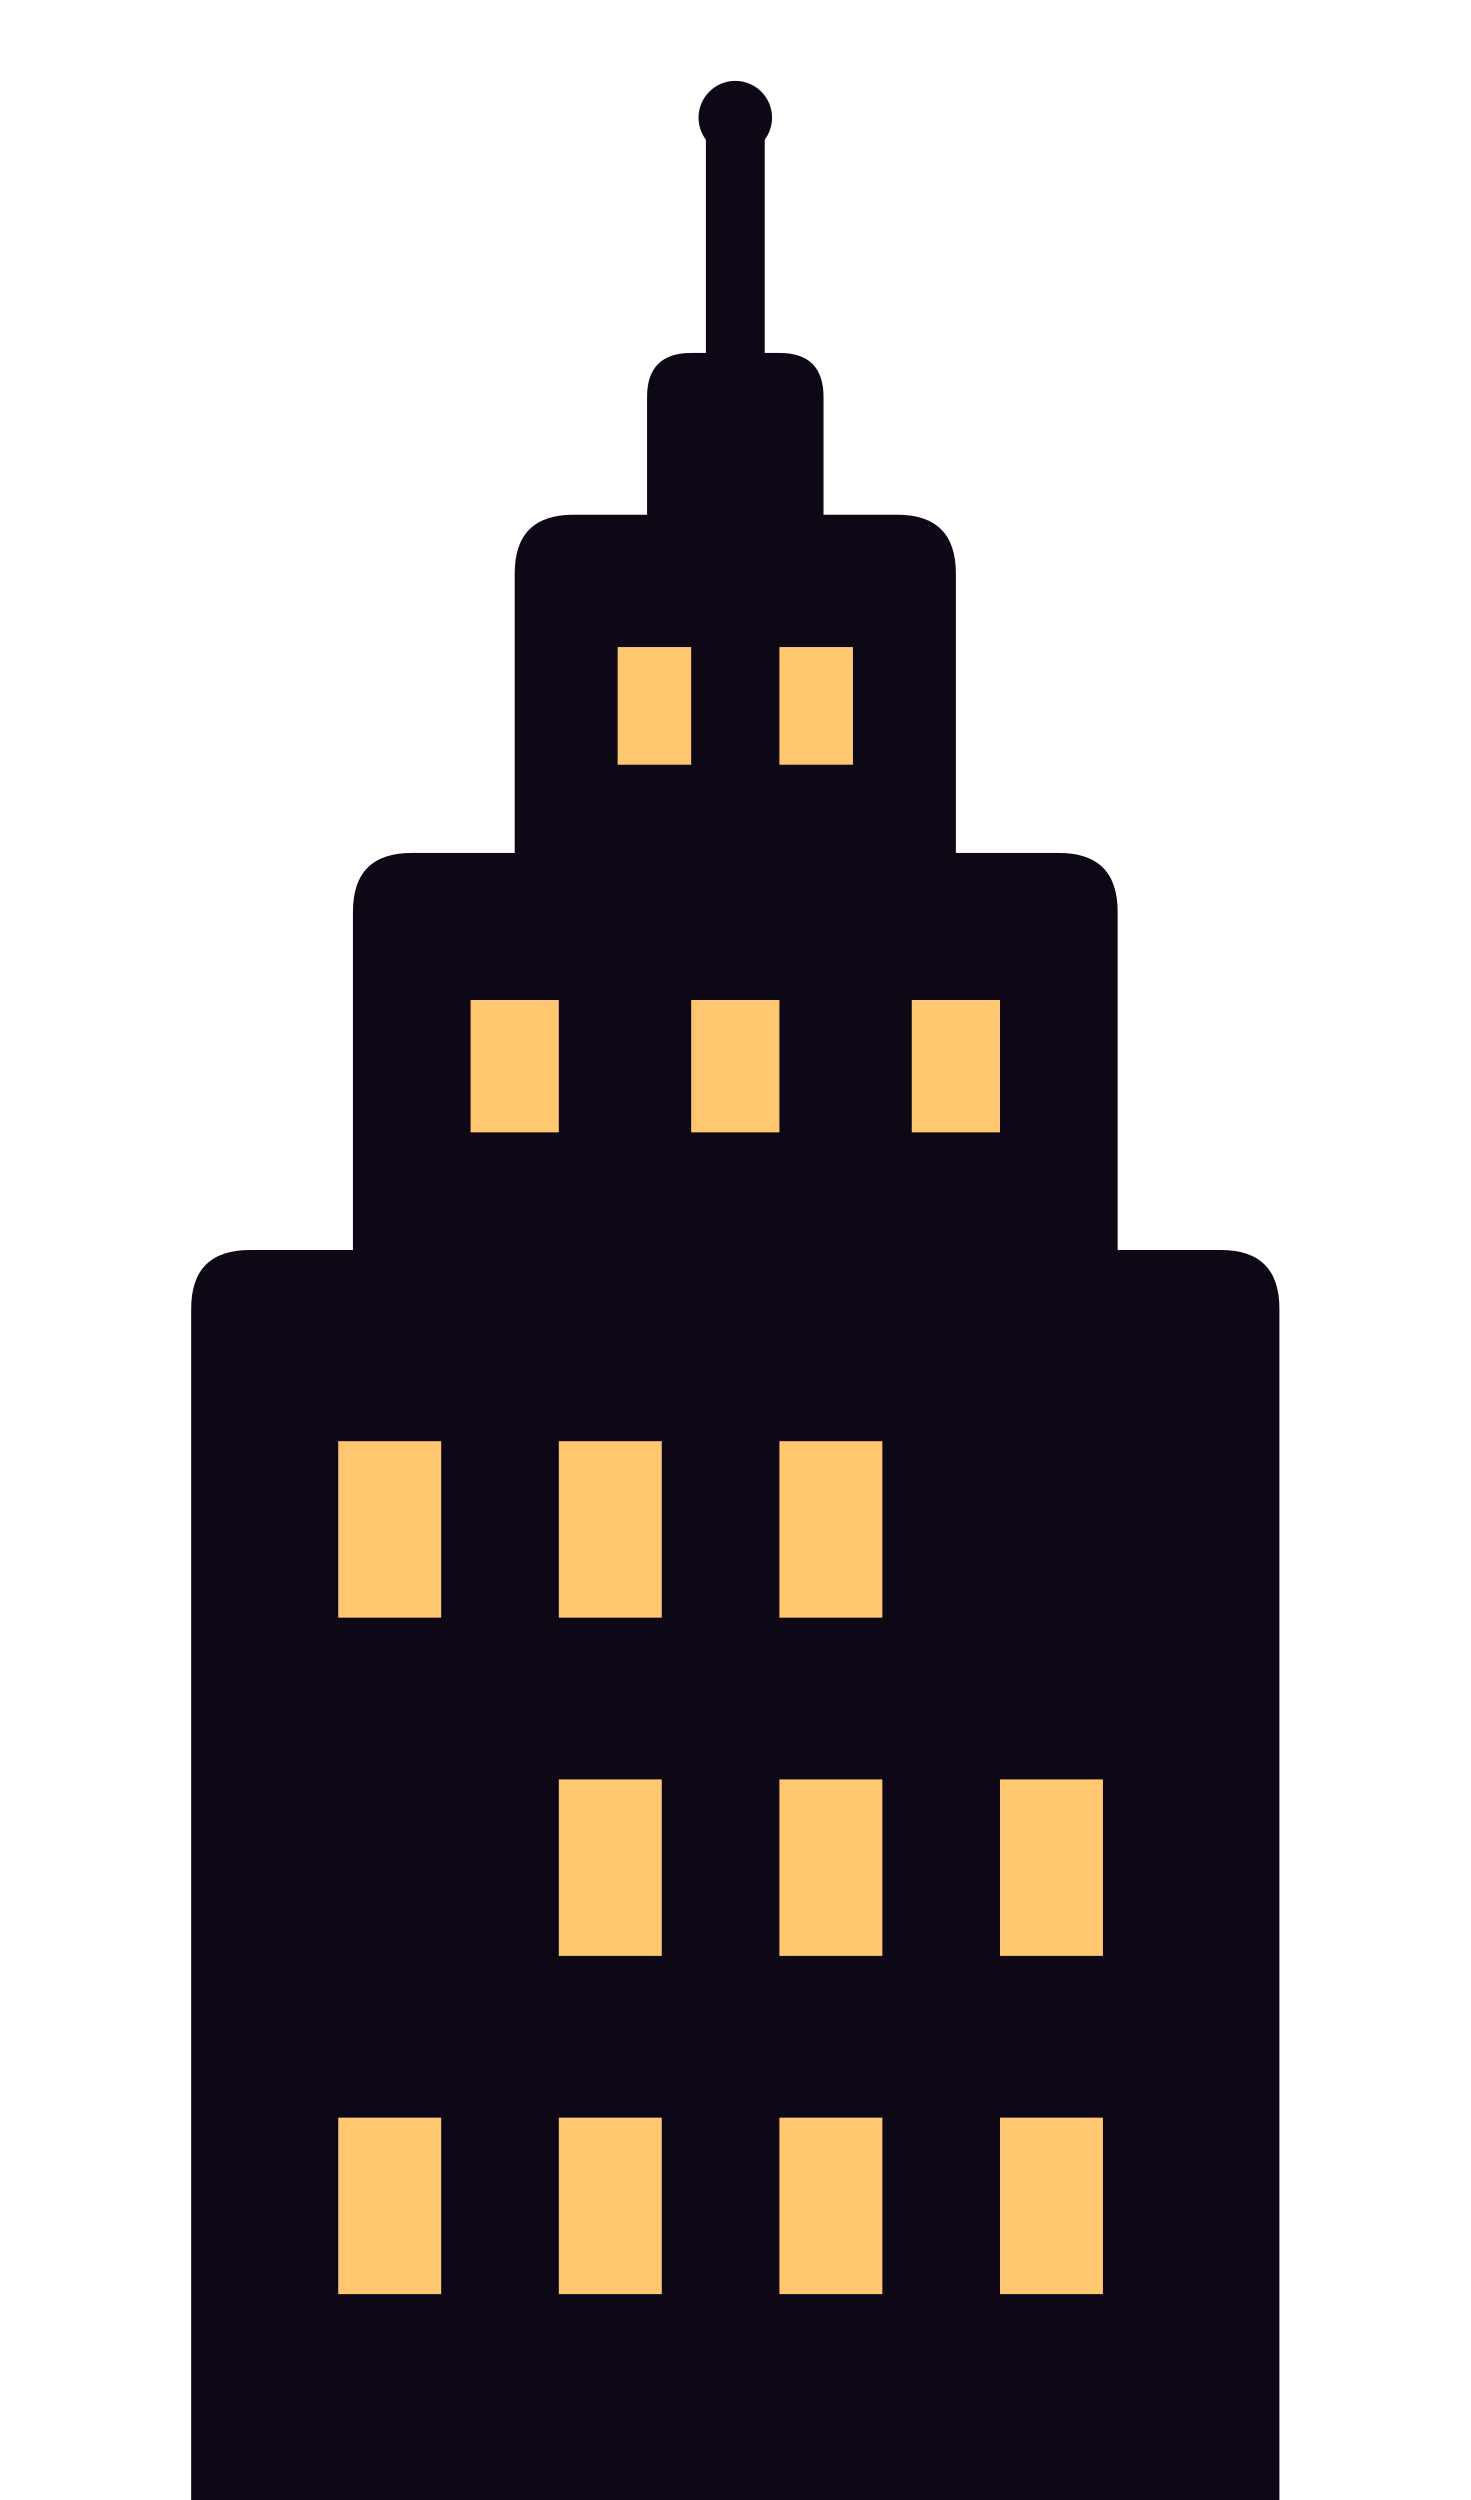
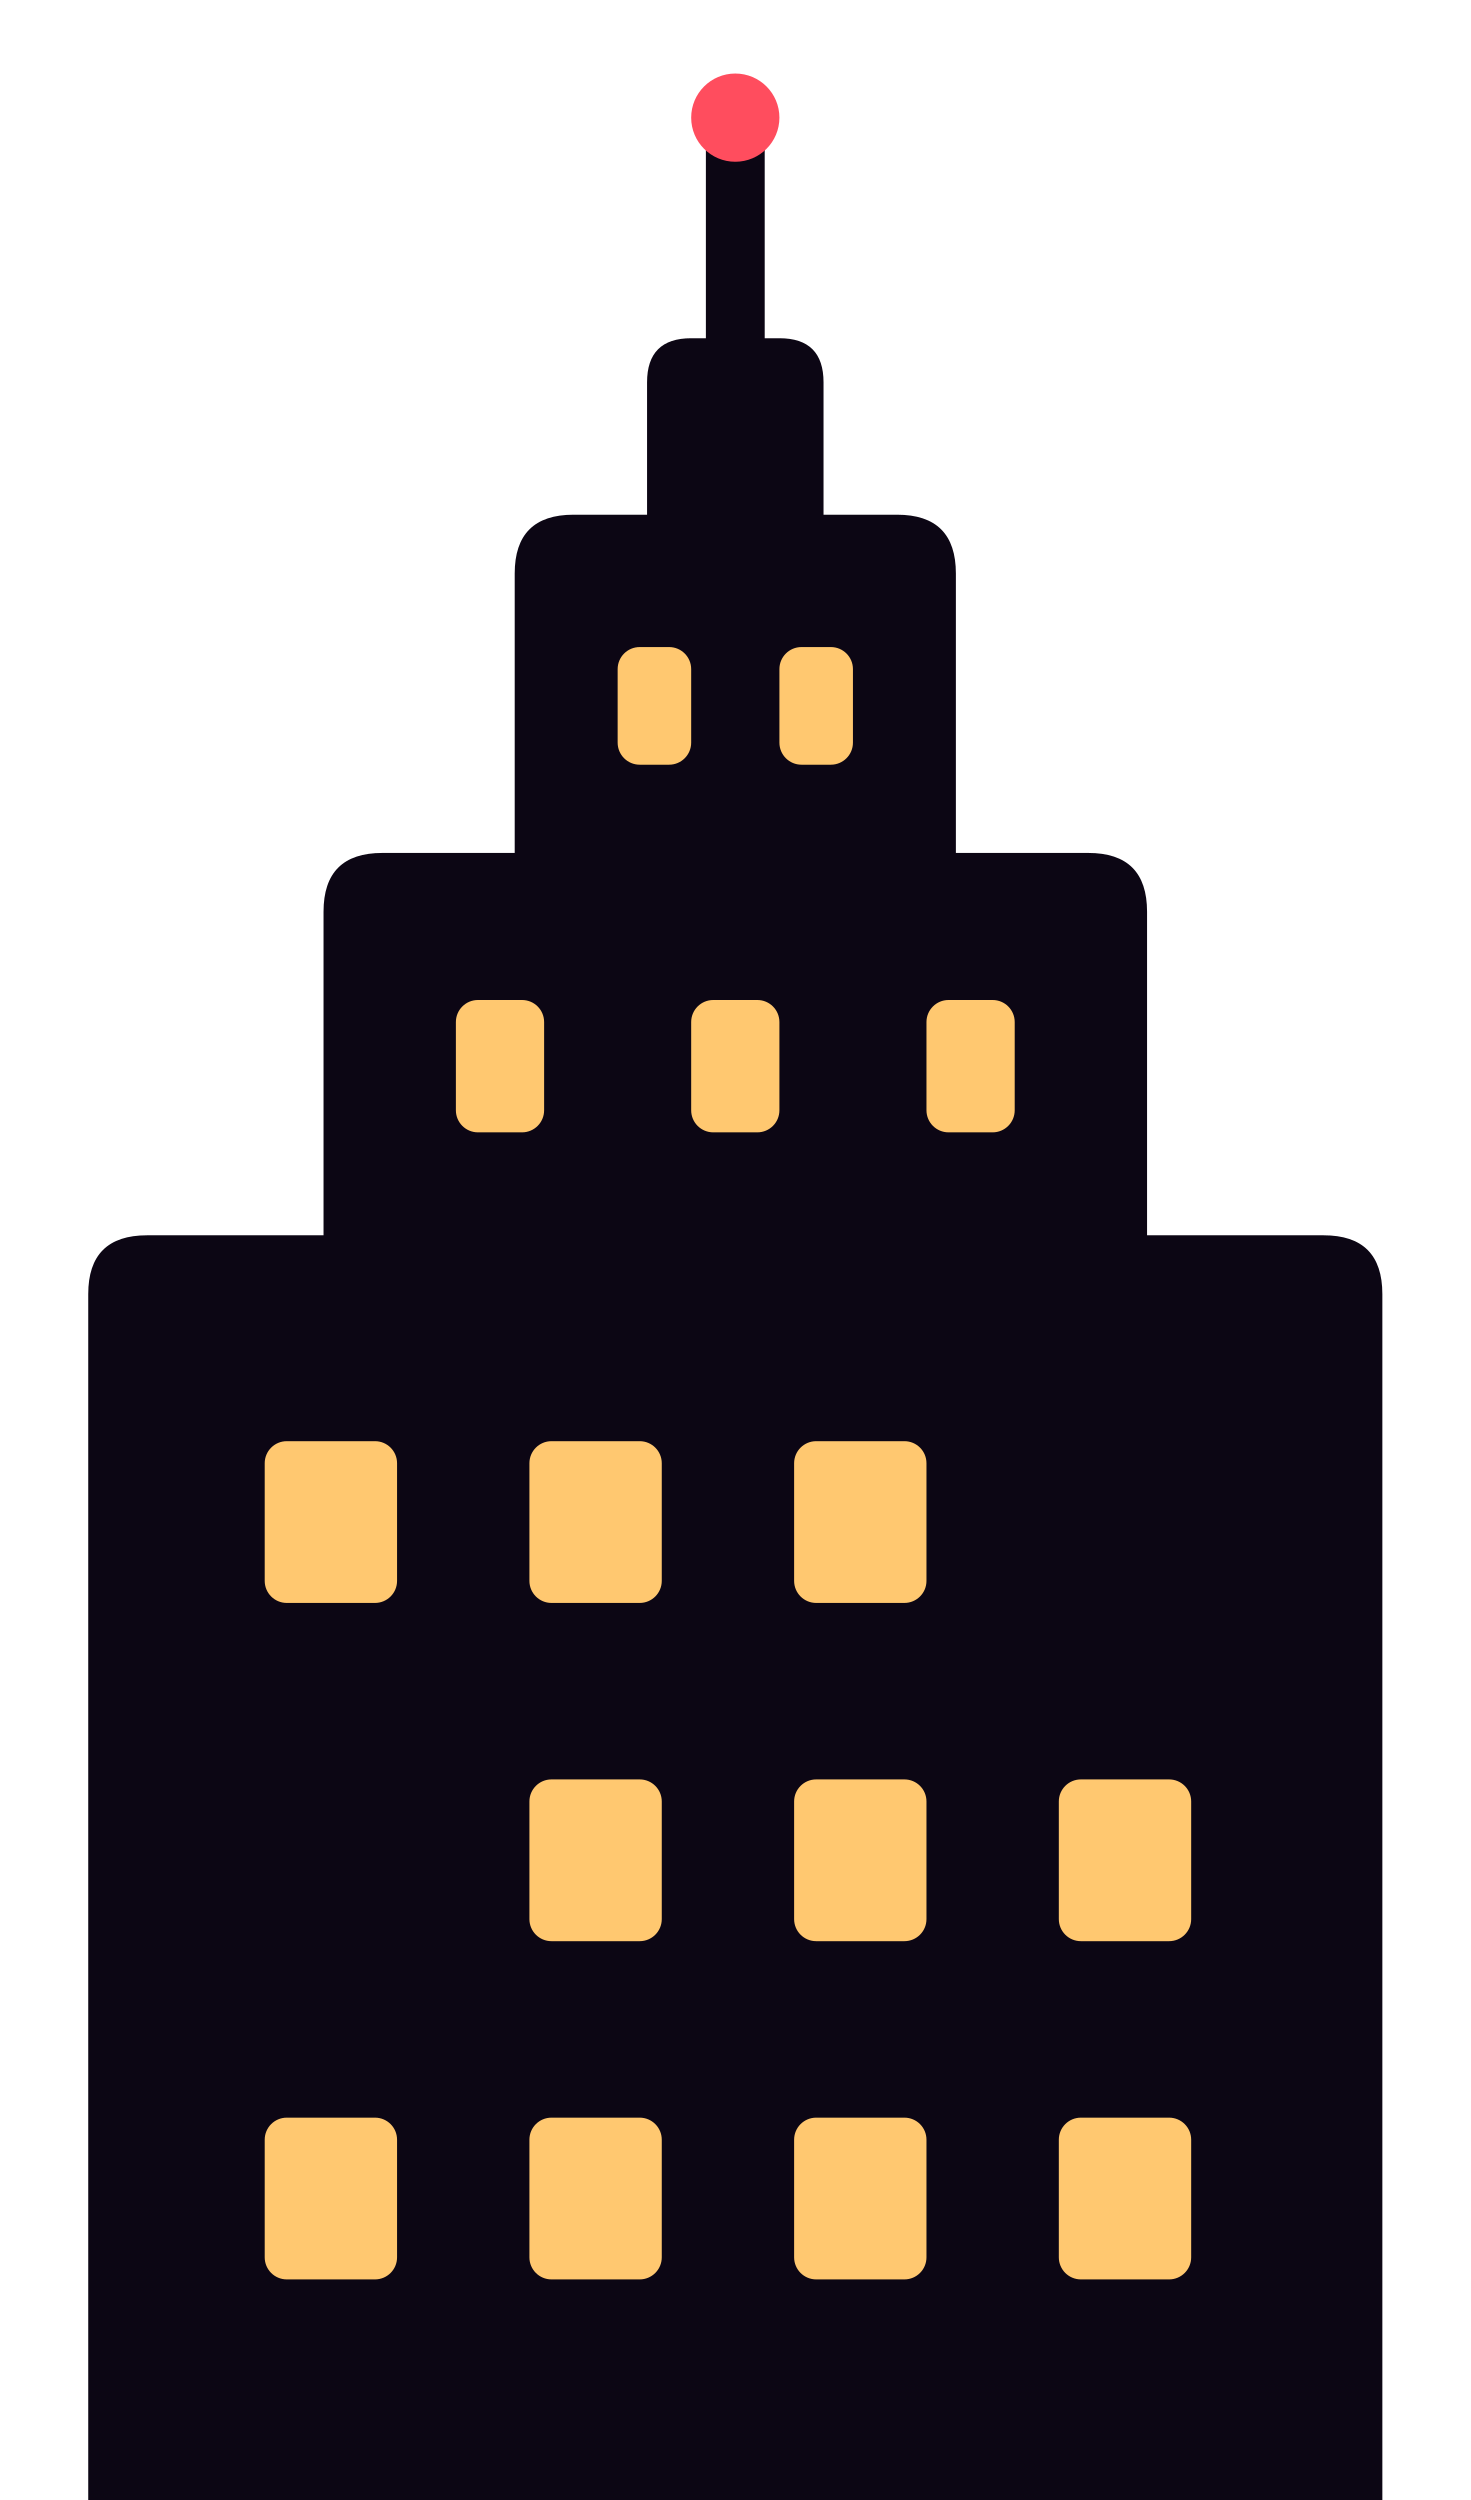
- <svg xmlns="http://www.w3.org/2000/svg" width="100" height="170" viewBox="0 0 100 170" role="img" aria-label="Art deco setback tower">
-   <g data-part="silhouette">
-     <path d="M 13 170 V 89 Q 13 85 17 85 H 24 V 62 Q 24 58 28 58 H 35 V 39 Q 35 35 39 35 H 44 V 27 Q 44 24 47 24 H 48 V 8 H 52 V 24 H 53 Q 56 24 56 27 V 35 H 61 Q 65 35 65 39 V 58 H 72 Q 76 58 76 62 V 85 H 83 Q 87 85 87 89 V 170 Z" fill="#0D0716" />
-     <circle id="beacon" cx="50" cy="8" r="2.5" fill="#0D0716" />
+ <svg xmlns="http://www.w3.org/2000/svg" width="100" height="170" viewBox="0 0 100 170">
+   <path d="M 6 170 V 88 Q 6 84 10 84 H 22 V 62 Q 22 58 26 58 H 35 V 39 Q 35 35 39 35 H 44 V 26 Q 44 23 47 23 H 48 V 8 H 52 V 23 H 53 Q 56 23 56 26 V 35 H 61 Q 65 35 65 39 V 58 H 74 Q 78 58 78 62 V 84 H 90 Q 94 84 94 88 V 170 Z" fill="#0C0614" id="silhouette" />
+   <g id="windows" fill="#FFC870">
+     <rect x="42" y="44" width="5" height="8" rx="1.5" />
+     <rect x="53" y="44" width="5" height="8" rx="1.5" />
+     <rect x="31" y="68" width="6" height="9" rx="1.5" />
+     <rect x="47" y="68" width="6" height="9" rx="1.5" />
+     <rect x="63" y="68" width="6" height="9" rx="1.5" />
+     <rect x="18" y="98" width="9" height="11" rx="1.5" />
+     <rect x="36" y="98" width="9" height="11" rx="1.5" />
+     <rect x="54" y="98" width="9" height="11" rx="1.5" />
+     <rect x="36" y="121" width="9" height="11" rx="1.5" />
+     <rect x="54" y="121" width="9" height="11" rx="1.5" />
+     <rect x="72" y="121" width="9" height="11" rx="1.5" />
+     <rect x="18" y="144" width="9" height="11" rx="1.5" />
+     <rect x="36" y="144" width="9" height="11" rx="1.5" />
+     <rect x="54" y="144" width="9" height="11" rx="1.5" />
+     <rect x="72" y="144" width="9" height="11" rx="1.5" />
  </g>
-   <g data-part="windows">
-     <rect x="42" y="44" width="5" height="8" fill="#FFC870" />
-     <rect x="53" y="44" width="5" height="8" fill="#FFC870" />
-     <rect x="32" y="68" width="6" height="9" fill="#FFC870" />
-     <rect x="47" y="68" width="6" height="9" fill="#FFC870" />
-     <rect x="62" y="68" width="6" height="9" fill="#FFC870" />
-     <rect x="23" y="98" width="7" height="12" fill="#FFC870" />
-     <rect x="38" y="98" width="7" height="12" fill="#FFC870" />
-     <rect x="53" y="98" width="7" height="12" fill="#FFC870" />
-     <rect x="38" y="121" width="7" height="12" fill="#FFC870" />
-     <rect x="53" y="121" width="7" height="12" fill="#FFC870" />
-     <rect x="68" y="121" width="7" height="12" fill="#FFC870" />
-     <rect x="23" y="144" width="7" height="12" fill="#FFC870" />
-     <rect x="38" y="144" width="7" height="12" fill="#FFC870" />
-     <rect x="53" y="144" width="7" height="12" fill="#FFC870" />
-     <rect x="68" y="144" width="7" height="12" fill="#FFC870" />
-   </g>
+   <circle cx="50" cy="8" r="3" fill="#FF4D5E" id="beacon" />
</svg>
